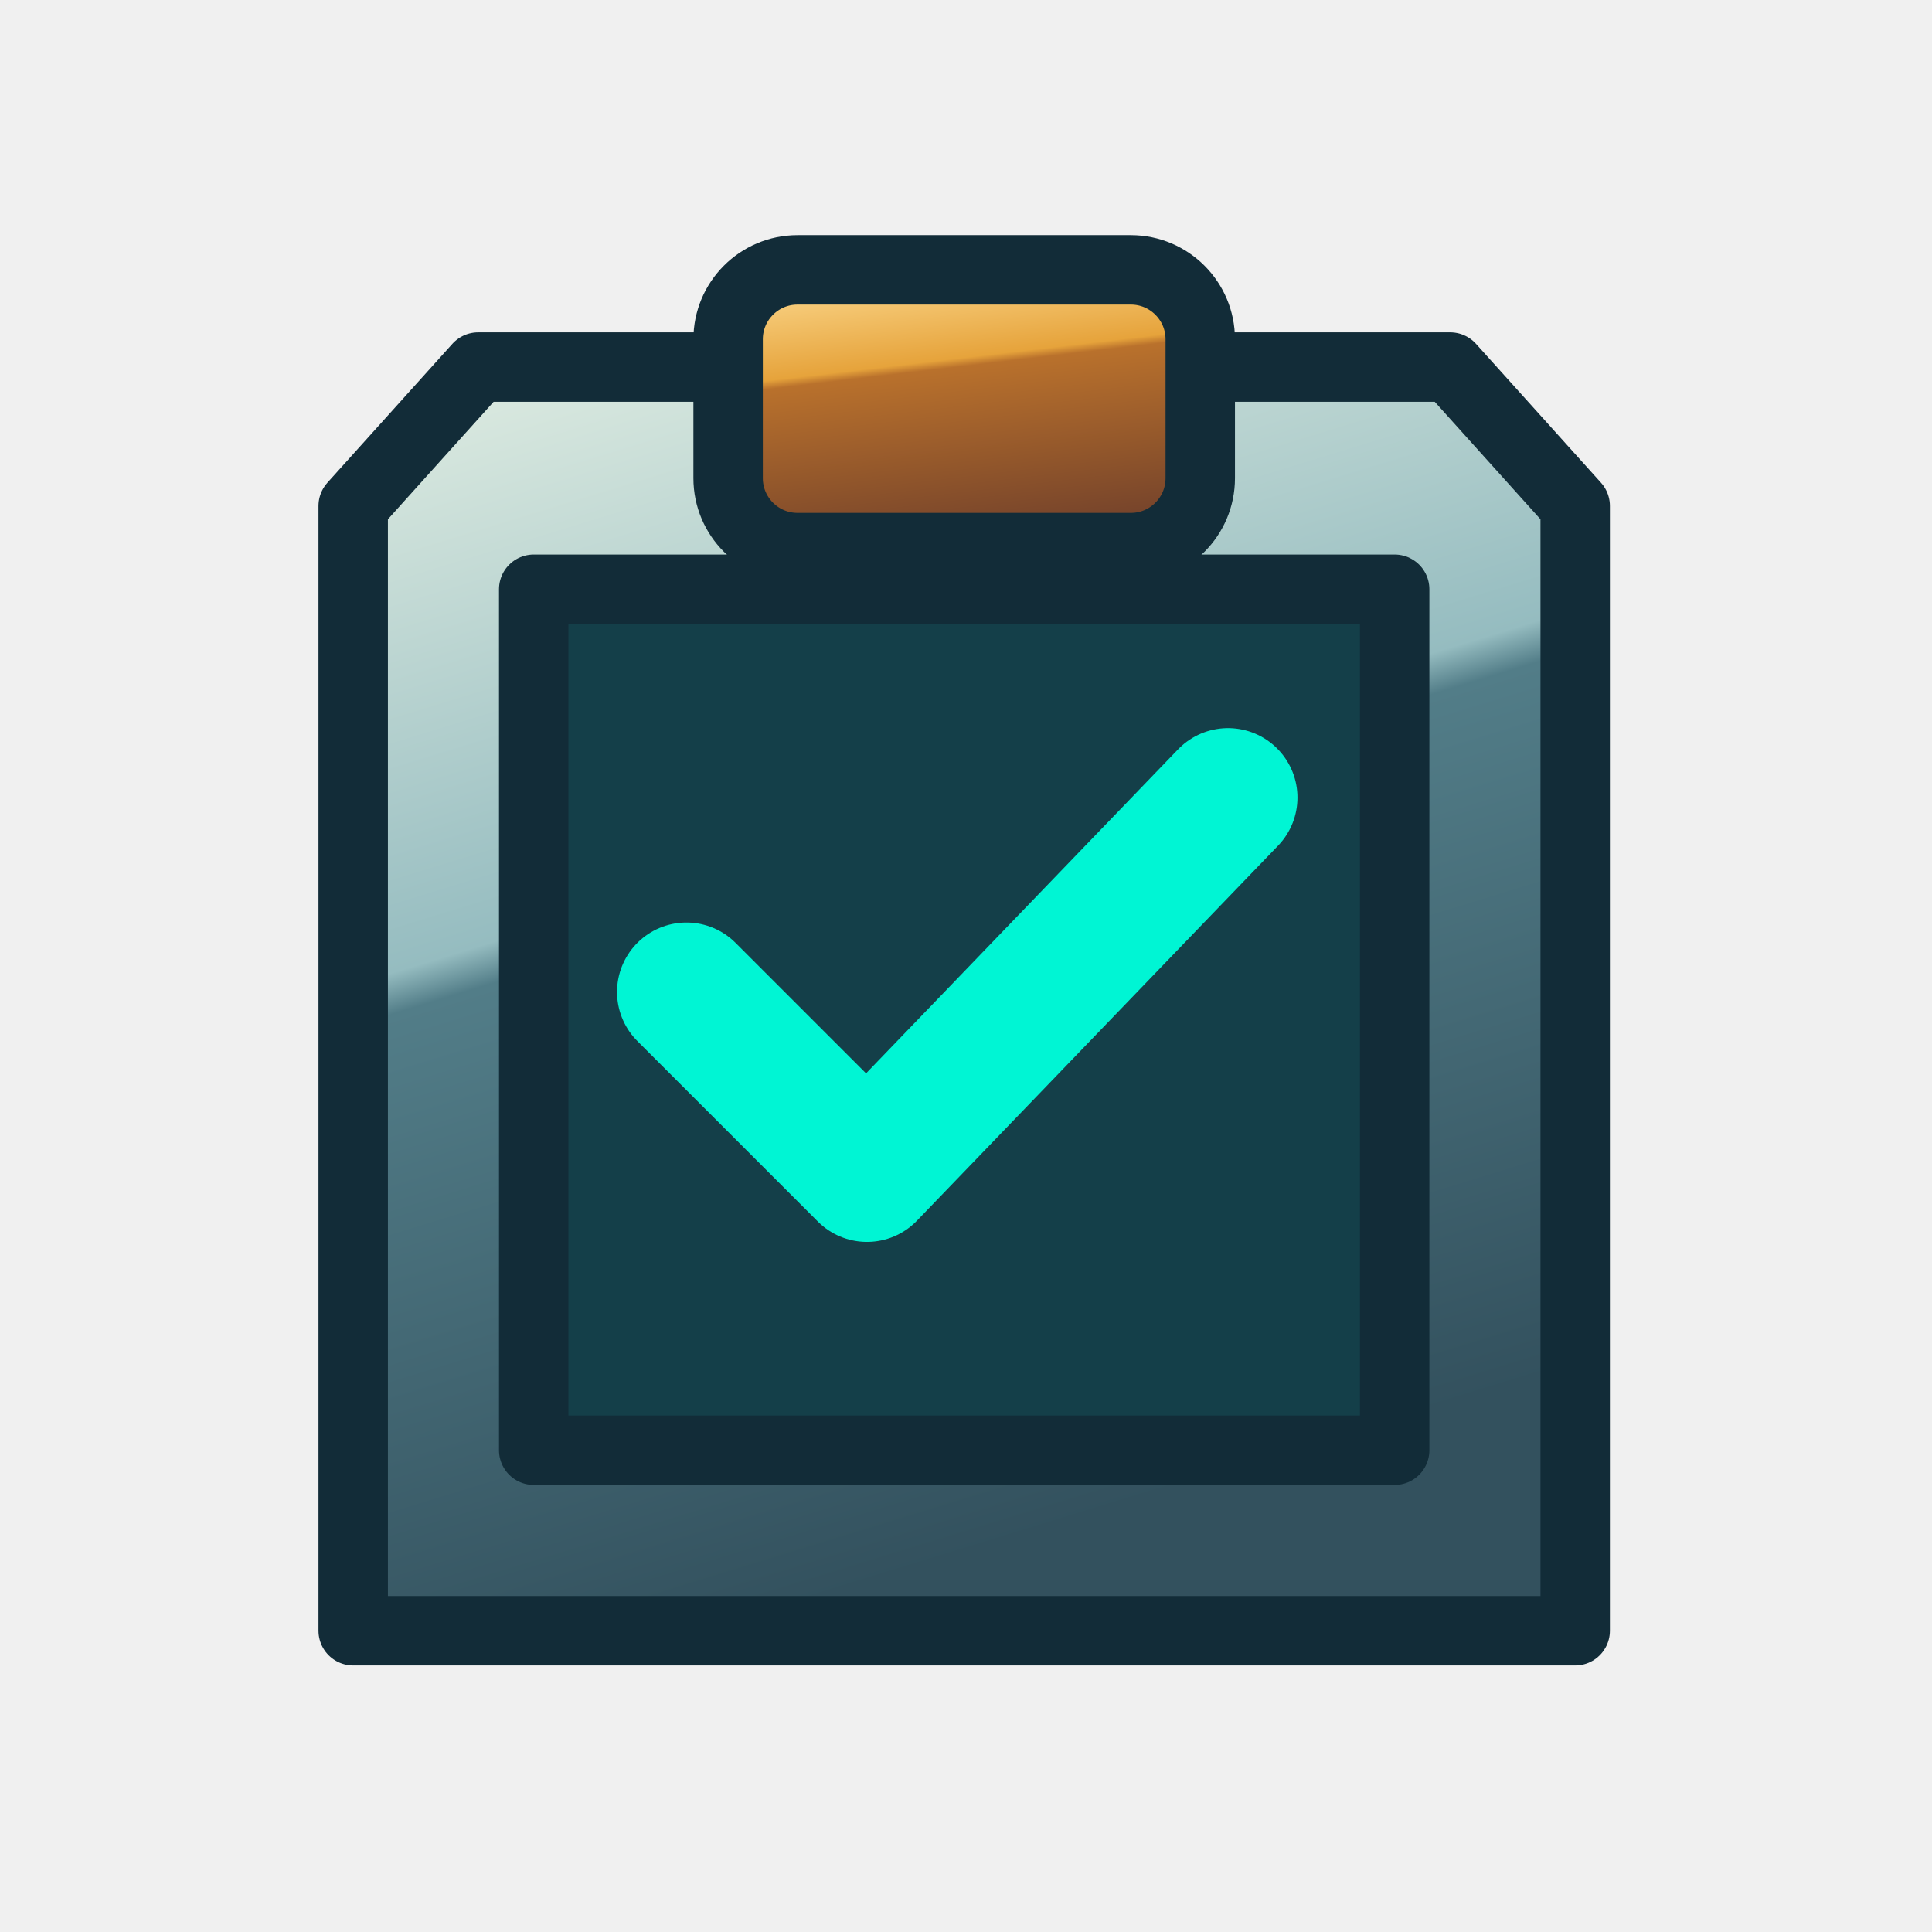
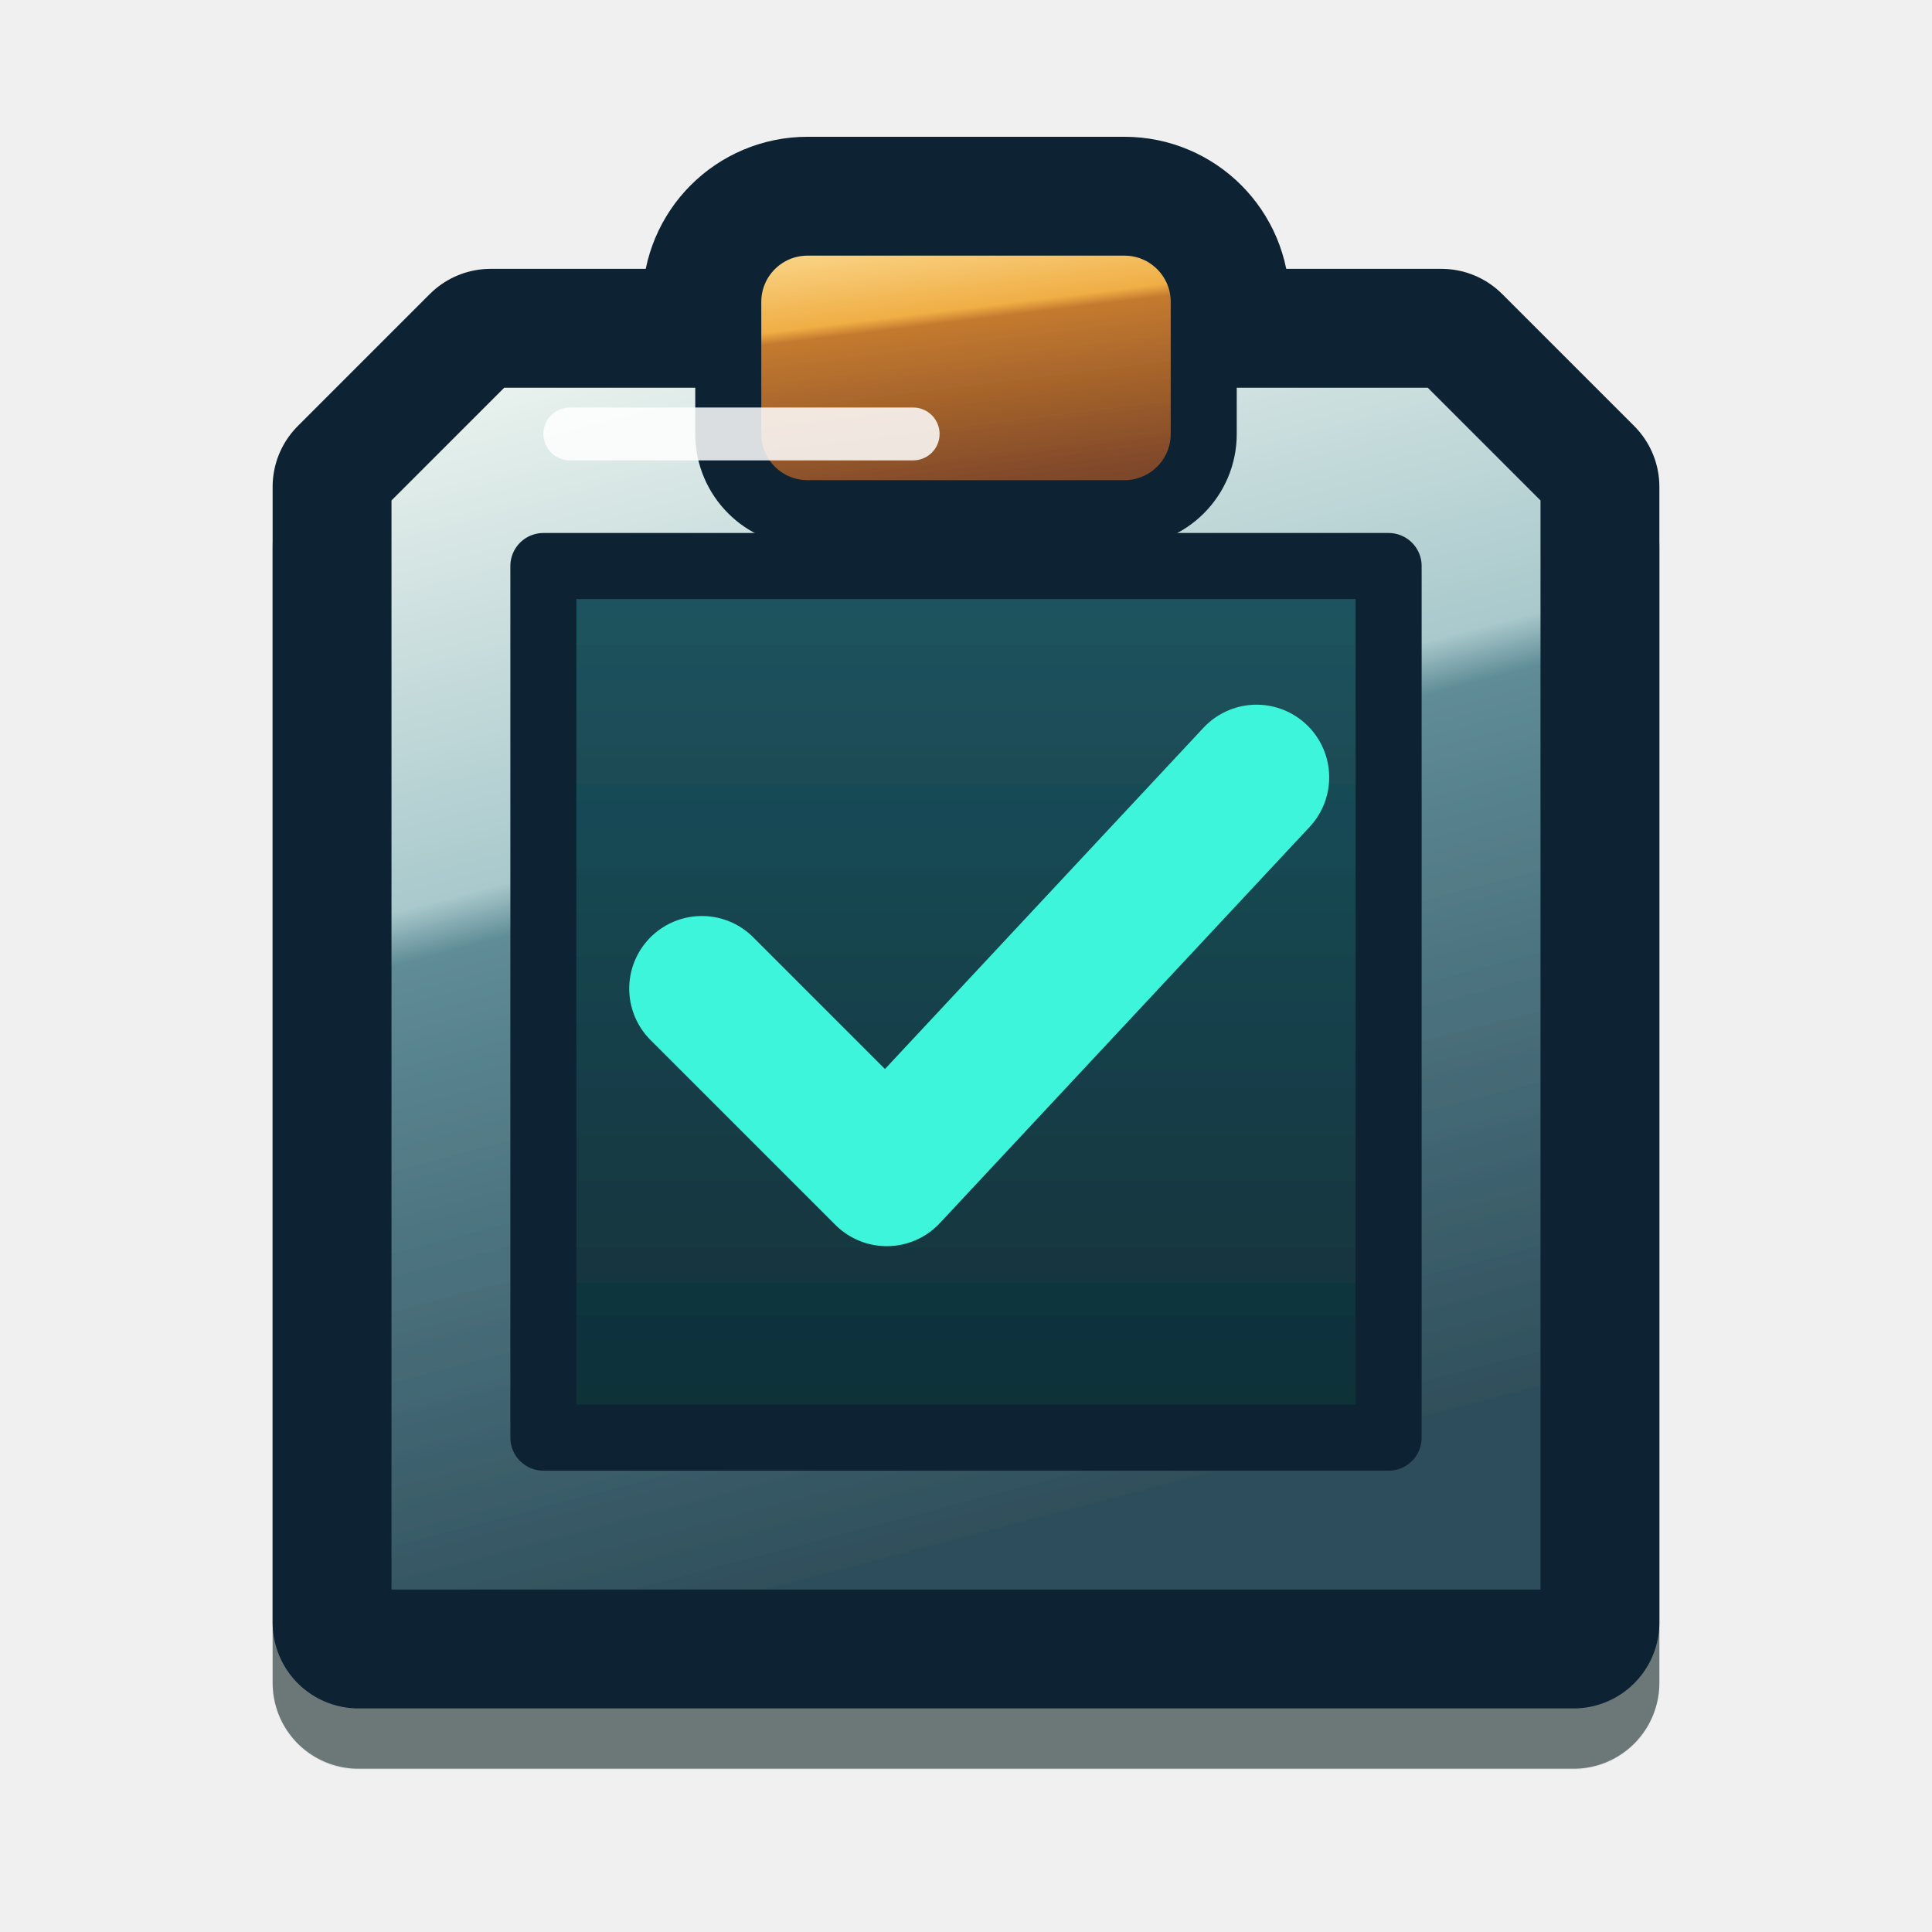
<svg xmlns="http://www.w3.org/2000/svg" width="256" height="256" viewBox="0 0 128 128">
  <defs>
-     <linearGradient id="steel" x2=".3" y2="1">
-       <stop stop-color="#E2EEE3" />
-       <stop offset=".45" stop-color="#95BCC0" />
-       <stop offset=".48" stop-color="#527D88" />
-       <stop offset="1" stop-color="#33515E" />
+     <linearGradient id="steel" x1="0" y1="0" x2=".25" y2="1">
+       <stop offset="0" stop-color="#F1F7F2" />
+       <stop offset=".42" stop-color="#A9C9CC" />
+       <stop offset=".46" stop-color="#5F8C97" />
+       <stop offset="1" stop-color="#2F4E5B" />
    </linearGradient>
-     <linearGradient id="copper" x2=".2" y2="1">
-       <stop stop-color="#FFE19B" />
-       <stop offset=".4" stop-color="#E6A33B" />
-       <stop offset=".43" stop-color="#B9712C" />
-       <stop offset="1" stop-color="#78452B" />
+     <linearGradient id="copper" x1="0" y1="0" x2=".2" y2="1">
+       <stop offset="0" stop-color="#FFE7A8" />
+       <stop offset=".38" stop-color="#F0AE45" />
+       <stop offset=".42" stop-color="#C47A2E" />
+       <stop offset="1" stop-color="#7C462A" />
    </linearGradient>
-     <linearGradient id="coral" x2="0" y2="1">
-       <stop stop-color="#FF887C" />
-       <stop offset="1" stop-color="#C83E52" />
+     <linearGradient id="teal" x1="0" y1="0" x2="0" y2="1">
+       <stop offset="0" stop-color="#2FA394" />
+       <stop offset=".5" stop-color="#1E7466" />
+       <stop offset=".53" stop-color="#175D53" />
+       <stop offset="1" stop-color="#0F3F3A" />
    </linearGradient>
+     <linearGradient id="crystal" x1="0" y1="0" x2=".4" y2="1">
+       <stop offset="0" stop-color="#D8FFF8" />
+       <stop offset=".35" stop-color="#4DF7DD" />
+       <stop offset=".4" stop-color="#14C9B5" />
+       <stop offset="1" stop-color="#0B7F7A" />
+     </linearGradient>
+     <linearGradient id="coral" x1="0" y1="0" x2="0" y2="1">
+       <stop offset="0" stop-color="#FF9C8E" />
+       <stop offset=".45" stop-color="#FF5E63" />
+       <stop offset=".5" stop-color="#E0424F" />
+       <stop offset="1" stop-color="#A72B41" />
+     </linearGradient>
+     <linearGradient id="gold" x1="0" y1="0" x2=".2" y2="1">
+       <stop offset="0" stop-color="#FFF2B8" />
+       <stop offset=".4" stop-color="#FFC531" />
+       <stop offset=".45" stop-color="#E89A0C" />
+       <stop offset="1" stop-color="#A9620A" />
+     </linearGradient>
+     <linearGradient id="screen" x1="0" y1="0" x2="0" y2="1">
+       <stop offset="0" stop-color="#1D5560" />
+       <stop offset="1" stop-color="#0F2E37" />
+     </linearGradient>
+     <filter id="drop" x="-20%" y="-20%" width="140%" height="150%">
+       <feDropShadow dx="0" dy="4" stdDeviation="0" flood-color="#04131A" flood-opacity=".55" />
+     </filter>
  </defs>
-   <g transform="translate(5 5) scale(.92)" stroke="#122C38" stroke-width="5" stroke-linecap="round" stroke-linejoin="round">
-     <path d="M29 21H99L108 31V112H20V31Z" fill="url(#steel)" />
-     <path d="M33 37H95V99H33Z" fill="#143F49" />
-     <rect x="47" y="14" width="34" height="20" rx="5" fill="url(#copper)" />
-     <path d="M44 66L57 79 83 52" stroke="#00F5D4" stroke-width="10" fill="none" />
+   <g filter="url(#drop)">
+     <g transform="translate(8 6) scale(.875)" stroke-linejoin="round" stroke-linecap="round">
+       <g stroke="#0E2430" stroke-width="13">
+         <path d="M28 20H100L110 30V116H18V30Z" fill="url(#steel)" />
+         <path d="M32 36H96V102H32Z" fill="url(#screen)" />
+         <rect x="46" y="10" width="36" height="22" rx="6" fill="url(#copper)" />
+         <path d="M44 68L58 82 86 52" stroke="#3DF5DA" stroke-width="11" fill="none" stroke-linecap="round" stroke-linejoin="round" />
+         <path d="M34 26H60" fill="none" stroke="#FFFFFF" stroke-opacity=".85" stroke-width="4" stroke-linecap="round" />
+       </g>
+       <g stroke="#0E2430" stroke-width="5">
+         <path d="M28 20H100L110 30V116H18V30Z" fill="url(#steel)" />
+         <path d="M32 36H96V102H32Z" fill="url(#screen)" />
+         <rect x="46" y="10" width="36" height="22" rx="6" fill="url(#copper)" />
+         <path d="M44 68L58 82 86 52" stroke="#3DF5DA" stroke-width="11" fill="none" stroke-linecap="round" stroke-linejoin="round" />
+         <path d="M34 26H60" fill="none" stroke="#FFFFFF" stroke-opacity=".85" stroke-width="4" stroke-linecap="round" />
+       </g>
+     </g>
  </g>
</svg>
